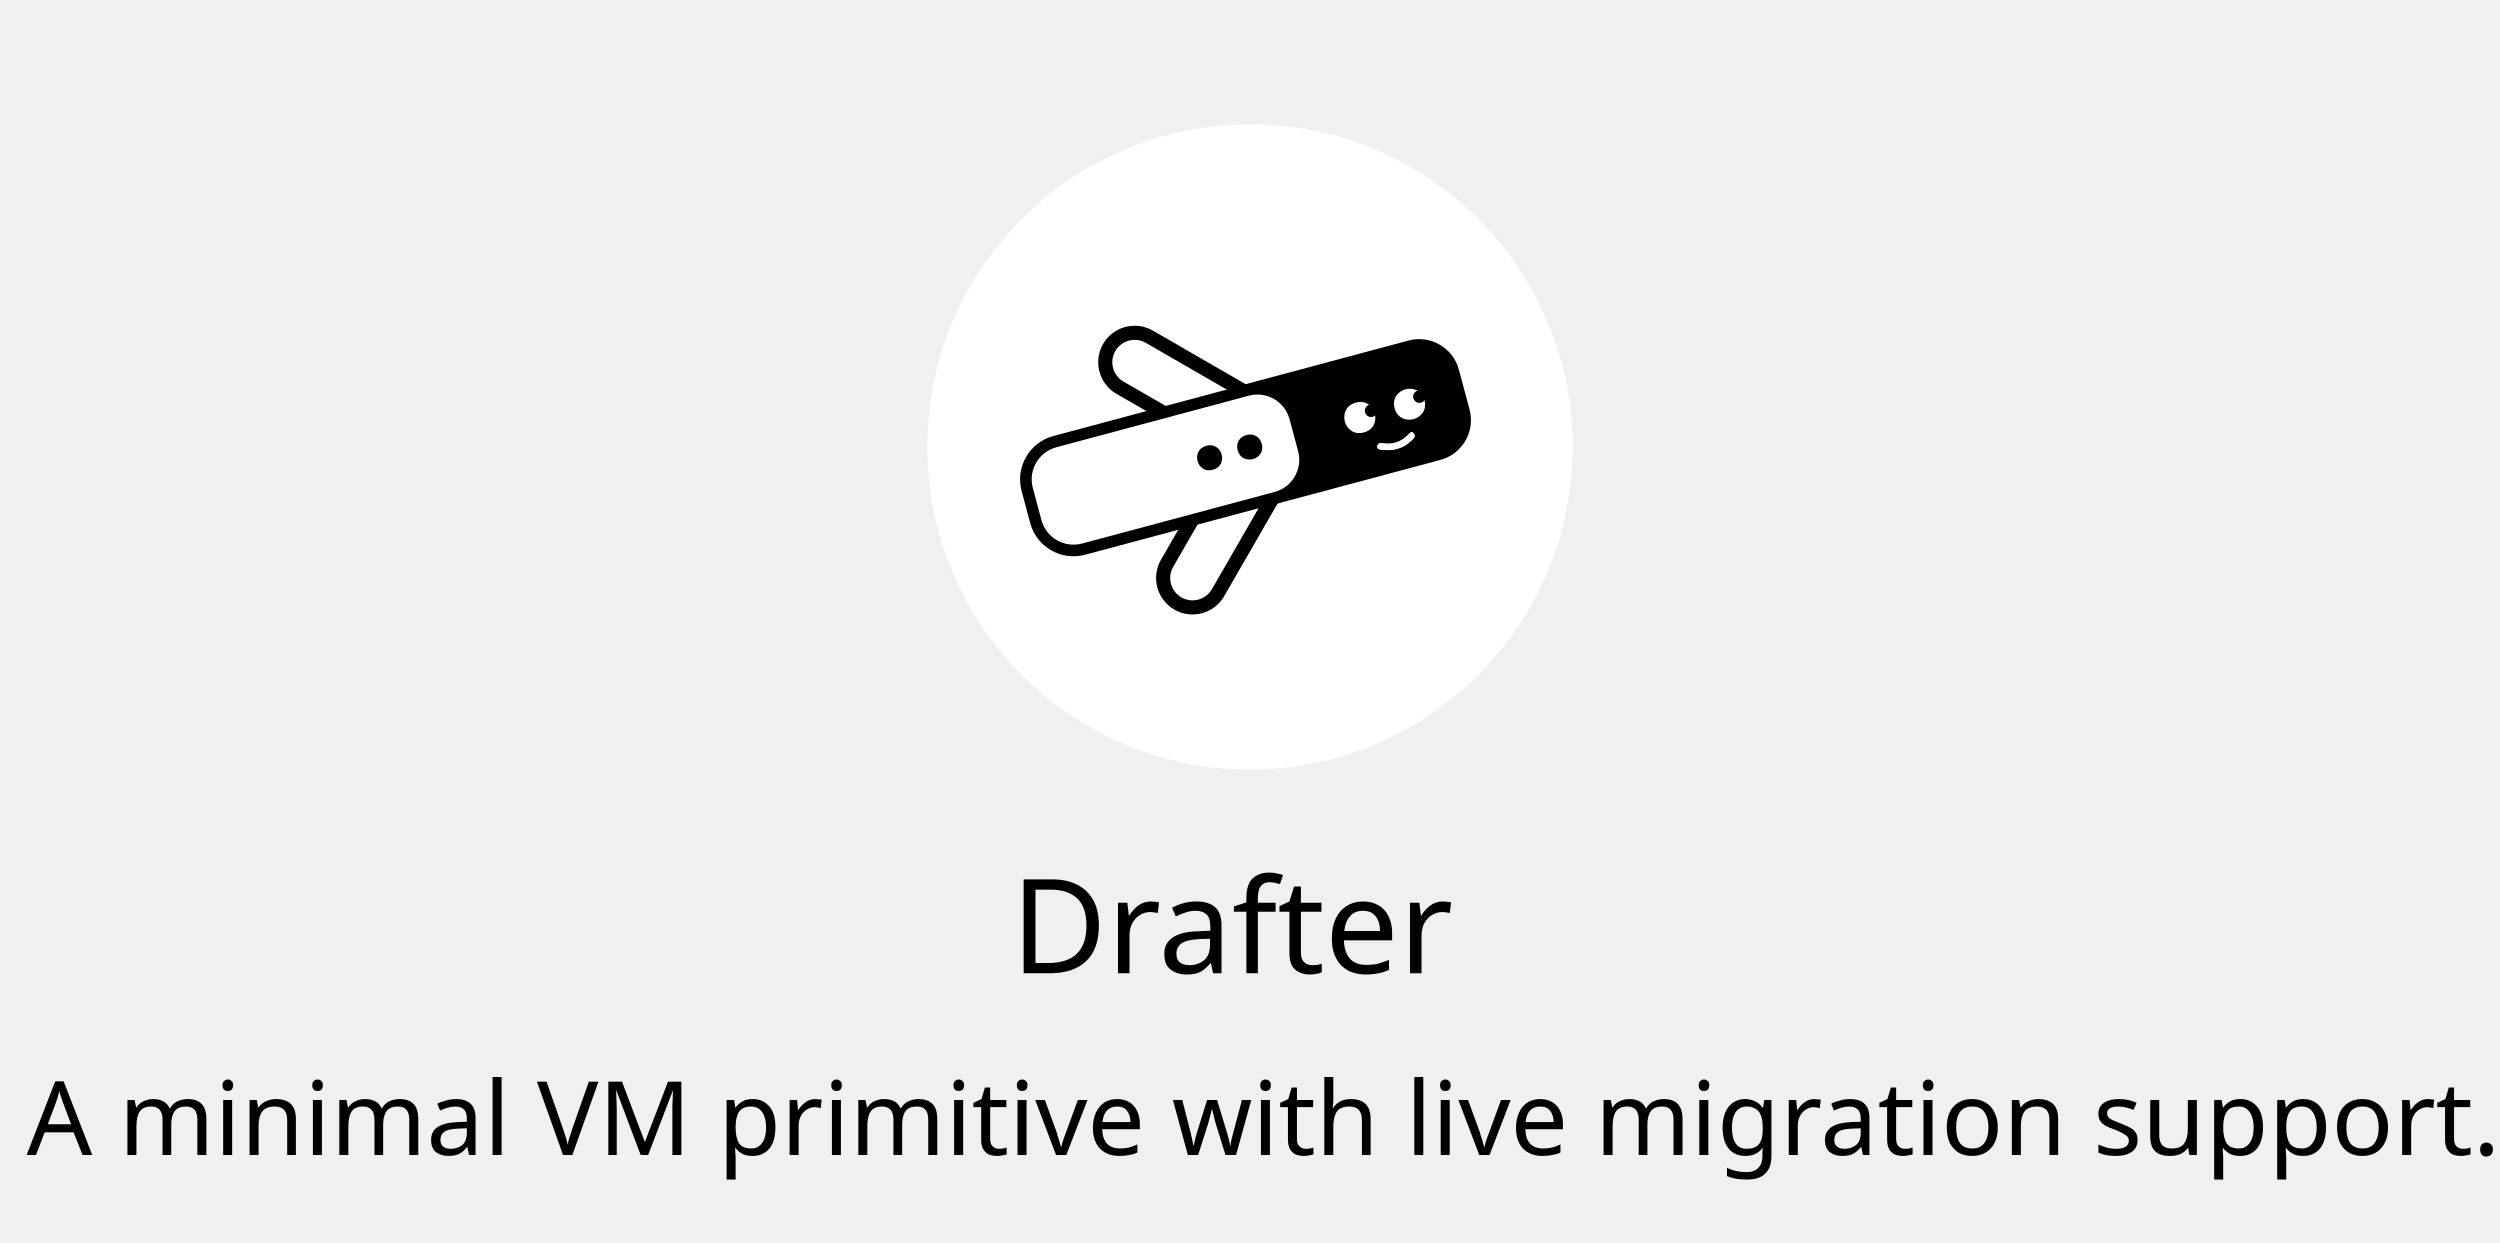
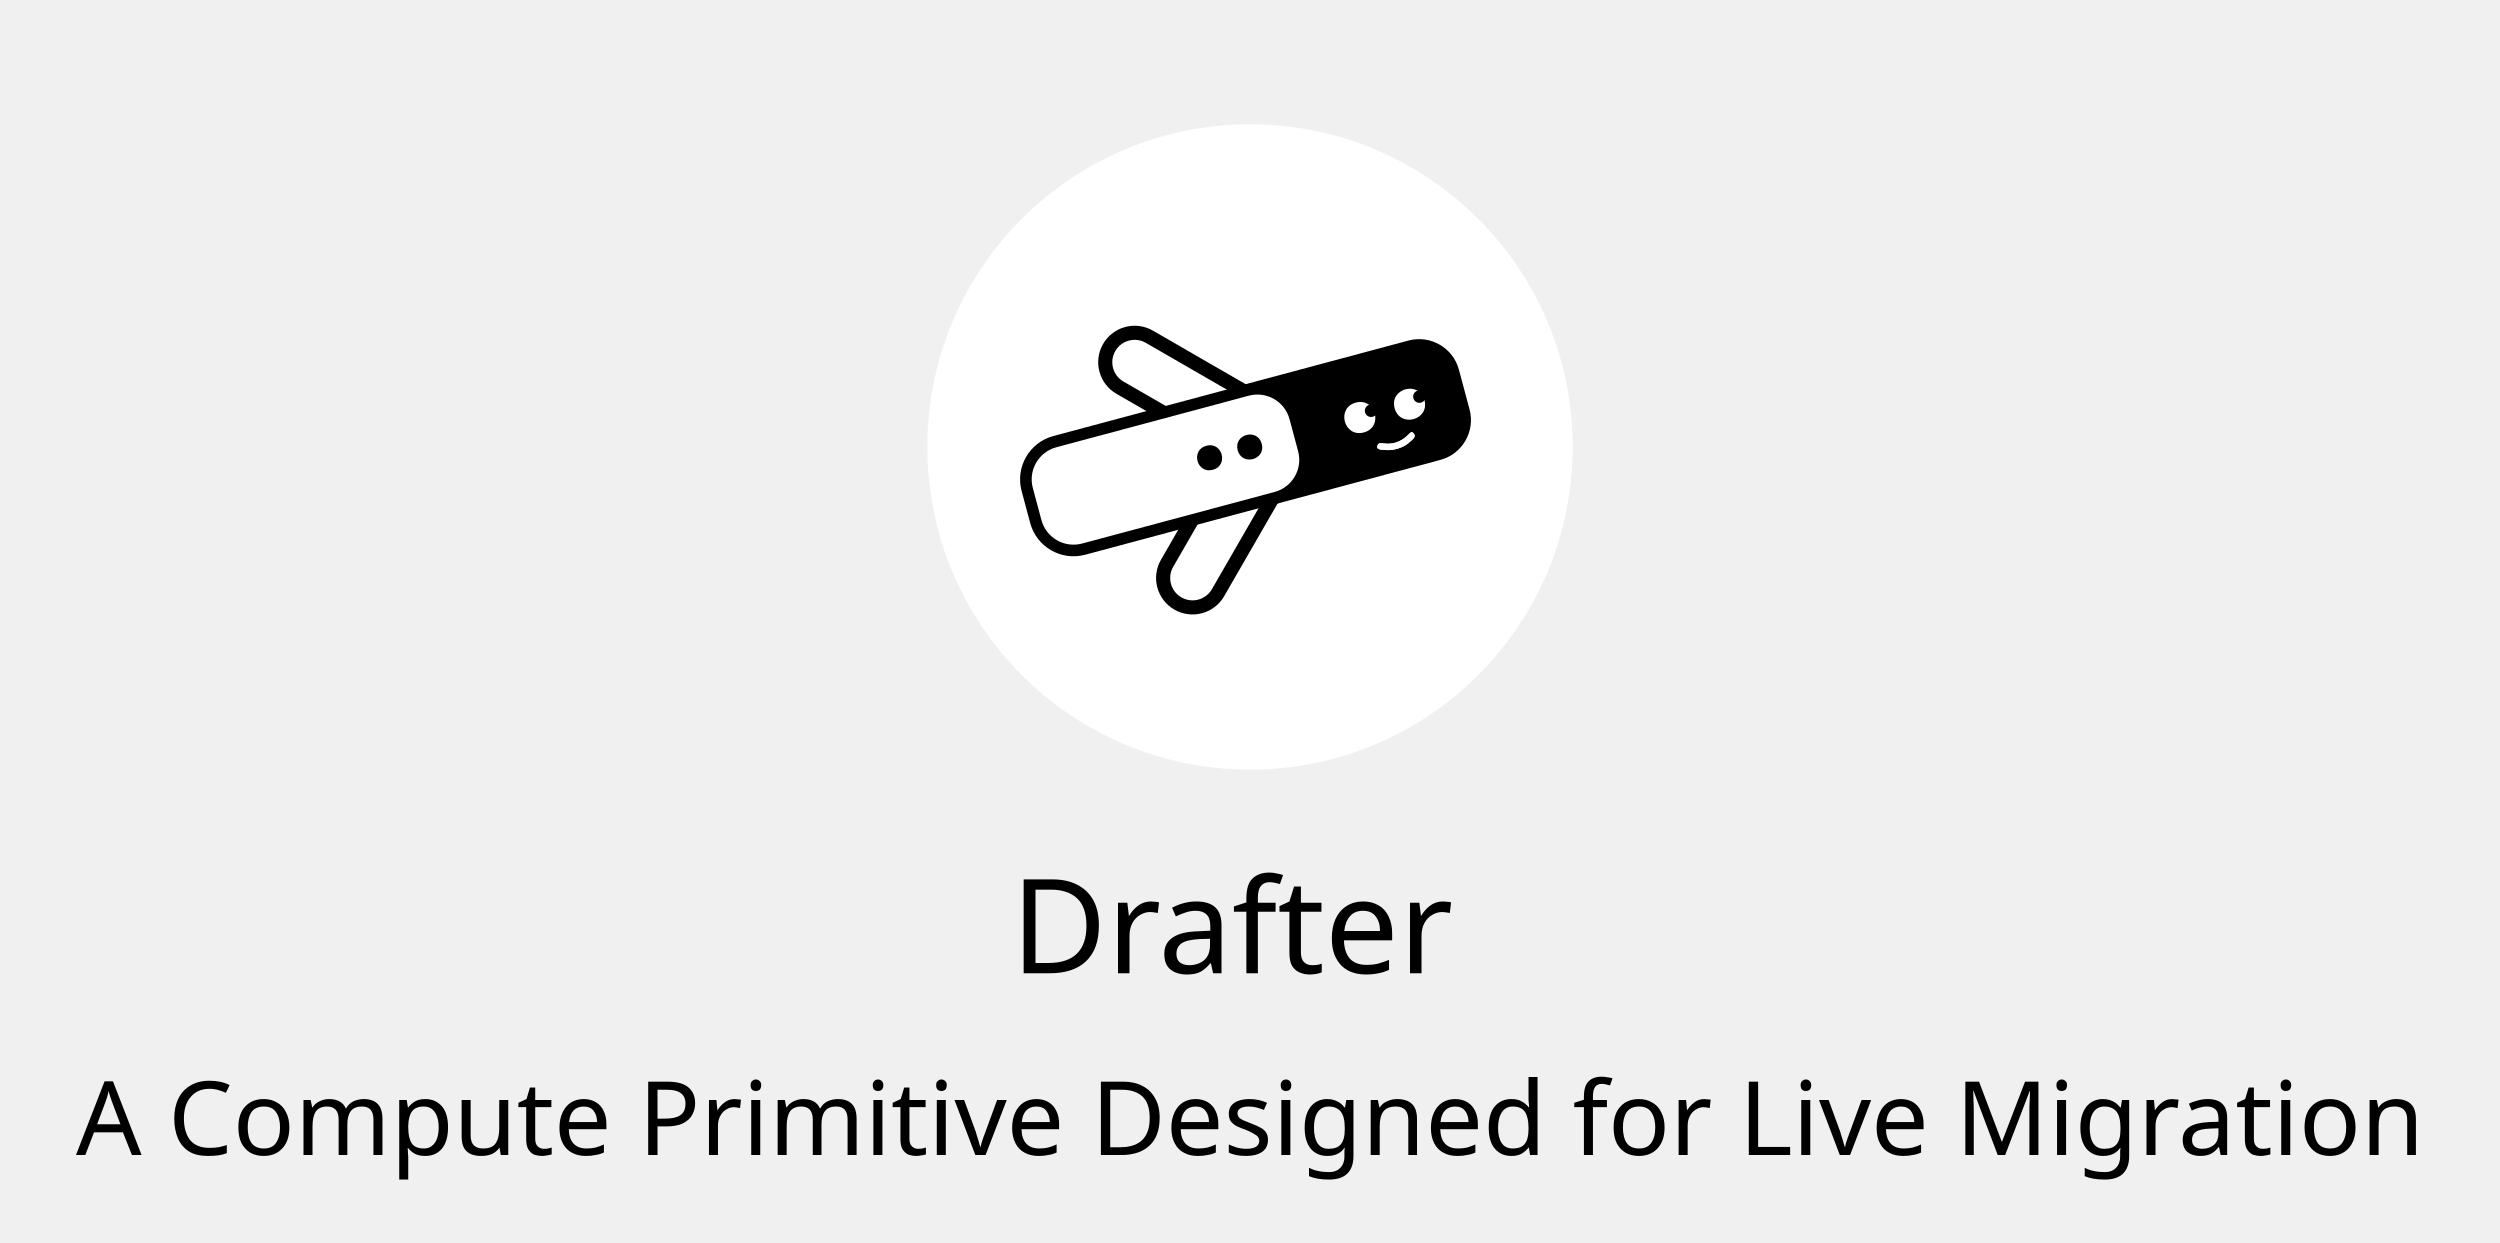
<svg xmlns="http://www.w3.org/2000/svg" width="474.997" height="236.13" viewBox="0 0 125.676 62.476" version="1.1" id="svg1" xml:space="preserve">
  <defs id="defs1">
    <filter style="color-interpolation-filters:sRGB" id="filter13" x="-0.153" y="-0.178" width="1.306" height="1.357">
      <feFlood result="flood" in="SourceGraphic" flood-opacity="0.729" flood-color="rgb(0,0,0)" id="feFlood12" />
      <feGaussianBlur result="blur" in="SourceGraphic" stdDeviation="3" id="feGaussianBlur12" />
      <feOffset result="offset" in="blur" dx="0" dy="0" id="feOffset12" />
      <feComposite result="comp1" operator="in" in="flood" in2="offset" id="feComposite12" />
      <feComposite result="comp2" operator="over" in="SourceGraphic" in2="comp1" id="feComposite13" />
    </filter>
    <filter style="color-interpolation-filters:sRGB" id="filter20" x="-0.173" y="-0.279" width="1.345" height="1.558">
      <feFlood result="flood" in="SourceGraphic" flood-opacity="0.73" flood-color="rgb(0,0,0)" id="feFlood19" />
      <feGaussianBlur result="blur" in="SourceGraphic" stdDeviation="3" id="feGaussianBlur19" />
      <feOffset result="offset" in="blur" dx="0" dy="0" id="feOffset19" />
      <feComposite result="comp1" operator="in" in="offset" in2="flood" id="feComposite19" />
      <feComposite result="comp2" operator="over" in="SourceGraphic" in2="comp1" id="feComposite20" />
    </filter>
    <filter style="color-interpolation-filters:sRGB" id="filter46" x="-0.051" y="-0.249" width="1.102" height="1.498">
      <feFlood result="flood" in="SourceGraphic" flood-opacity="0.729" flood-color="rgb(0,0,0)" id="feFlood45" />
      <feGaussianBlur result="blur" in="SourceGraphic" stdDeviation="1.4" id="feGaussianBlur45" />
      <feOffset result="offset" in="blur" dx="0" dy="0" id="feOffset45" />
      <feComposite result="comp1" operator="in" in="flood" in2="offset" id="feComposite45" />
      <feComposite result="comp2" operator="over" in="SourceGraphic" in2="comp1" id="feComposite46" />
    </filter>
    <filter style="color-interpolation-filters:sRGB;" id="filter13-3" x="-0.153" y="-0.178" width="1.306" height="1.357">
      <feFlood result="flood" in="SourceGraphic" flood-opacity="0.729" flood-color="rgb(0,0,0)" id="feFlood12-6" />
      <feGaussianBlur result="blur" in="SourceGraphic" stdDeviation="3" id="feGaussianBlur12-7" />
      <feOffset result="offset" in="blur" dx="0" dy="0" id="feOffset12-5" />
      <feComposite result="comp1" operator="in" in="flood" in2="offset" id="feComposite12-3" />
      <feComposite result="comp2" operator="over" in="SourceGraphic" in2="comp1" id="feComposite13-5" />
    </filter>
    <filter style="color-interpolation-filters:sRGB;" id="filter20-6" x="-0.173" y="-0.279" width="1.345" height="1.558">
      <feFlood result="flood" in="SourceGraphic" flood-opacity="0.73" flood-color="rgb(0,0,0)" id="feFlood19-2" />
      <feGaussianBlur result="blur" in="SourceGraphic" stdDeviation="3" id="feGaussianBlur19-9" />
      <feOffset result="offset" in="blur" dx="0" dy="0" id="feOffset19-1" />
      <feComposite result="comp1" operator="in" in="offset" in2="flood" id="feComposite19-2" />
      <feComposite result="comp2" operator="over" in="SourceGraphic" in2="comp1" id="feComposite20-7" />
    </filter>
    <filter style="color-interpolation-filters:sRGB;" id="filter46-0" x="-0.051" y="-0.249" width="1.102" height="1.498">
      <feFlood result="flood" in="SourceGraphic" flood-opacity="0.729" flood-color="rgb(0,0,0)" id="feFlood45-9" />
      <feGaussianBlur result="blur" in="SourceGraphic" stdDeviation="1.4" id="feGaussianBlur45-3" />
      <feOffset result="offset" in="blur" dx="0" dy="0" id="feOffset45-6" />
      <feComposite result="comp1" operator="in" in="flood" in2="offset" id="feComposite45-0" />
      <feComposite result="comp2" operator="over" in="SourceGraphic" in2="comp1" id="feComposite46-6" />
    </filter>
  </defs>
  <g id="layer1" transform="translate(-47.64134,-22.43695)">
    <text xml:space="preserve" style="font-size:6.603px;font-family:'-apple-system', BlinkMacSystemFont, 'Segoe UI', 'Noto Sans', Helvetica, Arial, sans-serif, 'Apple Color Emoji', 'Segoe UI Emoji';fill:#000000;fill-opacity:1;stroke:none;stroke-width:6.949;paint-order:stroke markers fill" x="98.459" y="71.365" id="text1">
      <tspan id="tspan1" style="font-style:normal;font-variant:normal;font-weight:500;font-stretch:normal;font-family:'-apple-system', BlinkMacSystemFont, 'Segoe UI', 'Noto Sans', Helvetica, Arial, sans-serif, 'Apple Color Emoji', 'Segoe UI Emoji';fill:#000000;fill-opacity:1;stroke:none;stroke-width:6.949" x="98.459" y="71.365">Drafter</tspan>
    </text>
-     <text xml:space="preserve" style="font-size:5.149px;font-family:'-apple-system', BlinkMacSystemFont, 'Segoe UI', 'Noto Sans', Helvetica, Arial, sans-serif, 'Apple Color Emoji', 'Segoe UI Emoji';fill:#000000;fill-opacity:1;stroke:none;stroke-width:5.418;paint-order:stroke markers fill" x="47.641" y="80.502" id="text2">
-       <tspan id="tspan2" style="font-style:normal;font-variant:normal;font-weight:normal;font-stretch:normal;font-family:'-apple-system', BlinkMacSystemFont, 'Segoe UI', 'Noto Sans', Helvetica, Arial, sans-serif, 'Apple Color Emoji', 'Segoe UI Emoji';fill:#000000;fill-opacity:1;stroke:none;stroke-width:5.418" x="47.641" y="80.502"> A minimal VM primitive with live migration support. </tspan>
+     <text xml:space="preserve" style="font-size:5.149px;font-family:'-apple-system', BlinkMacSystemFont, 'Segoe UI', 'Noto Sans', Helvetica, Arial, sans-serif, 'Apple Color Emoji', 'Segoe UI Emoji';fill:#000000;fill-opacity:1;stroke:none;stroke-width:5.418;paint-order:stroke markers fill" x="51.462" y="80.502" id="text2">
+       <tspan id="tspan2" style="font-style:normal;font-variant:normal;font-weight:normal;font-stretch:normal;font-family:'-apple-system', BlinkMacSystemFont, 'Segoe UI', 'Noto Sans', Helvetica, Arial, sans-serif, 'Apple Color Emoji', 'Segoe UI Emoji';fill:#000000;fill-opacity:1;stroke:none;stroke-width:5.418" x="51.462" y="80.502">A Compute Primitive Designed for Live Migration </tspan>
    </text>
    <g id="layer1-2" transform="matrix(0.2394851,0,0,0.2394851,85.70423,9.675471)">
      <circle style="fill:#ffffff;fill-opacity:1;stroke:none;stroke-width:0.034;-inkscape-stroke:none;stop-color:#000000" id="path10324-6" cx="103.452" cy="147.108" r="67.733" />
      <g id="g9-1" transform="matrix(1.241029,-0.3325325,0.3325325,1.241029,-88.37971,3.089557)">
        <g id="g3-8" transform="translate(2.368991,-0.1906314)" style="stroke:#ffffff;stroke-width:3.341;stroke-dasharray:none;stroke-opacity:1;paint-order:stroke markers fill">
          <g id="g1-7" transform="translate(0,-13.45596)">
            <path d="m 101.978,150.472 c -3.711,0 -6.728,3.017 -6.728,6.728 v 6.728 c 0,3.711 3.017,6.728 6.728,6.728 h 40.368 c 3.711,0 6.728,-3.017 6.728,-6.728 v -6.728 c 0,-3.711 -3.017,-6.728 -6.728,-6.728 z m 29.435,7.569 c 3.372,-0.008 3.372,5.054 0,5.046 -3.372,0.008 -3.372,-5.054 0,-5.046 z m 5.887,2.523 c 0,-3.364 5.046,-3.364 5.046,0 0,3.364 -5.046,3.364 -5.046,0 z" id="path3-9" style="stroke:#ffffff;stroke-width:3.341;stroke-dasharray:none;stroke-opacity:1;paint-order:stroke markers fill" />
            <ellipse style="fill:#ffffff;fill-opacity:1;stroke:none;stroke-width:5.843;stroke-dasharray:none;stroke-opacity:1;paint-order:stroke markers fill" id="ellipse51-2" ry="1.283" rx="1.372" cy="160.86" cx="131.308" />
            <ellipse style="fill:#ffffff;fill-opacity:1;stroke:none;stroke-width:5.843;stroke-dasharray:none;stroke-opacity:1;paint-order:stroke markers fill" id="ellipse52-0" ry="1.283" rx="1.372" cy="160.269" cx="139.578" />
          </g>
          <path d="m 121.417,149.495 c 1.425,-1.425 1.425,-3.74 0,-5.166 l -18.245,-18.245 c -1.425,-1.425 -3.74,-1.425 -5.166,0 -1.425,1.425 -1.425,3.74 0,5.166 L 110.037,143.269 H 85.358 c -2.018,0 -3.649,1.631 -3.649,3.649 0,2.018 1.631,3.649 3.649,3.649 H 110.025 l -12.008,12.019 c -1.425,1.425 -1.425,3.74 0,5.166 1.425,1.425 3.741,1.426 5.166,0 z" id="path1-2" style="fill:#ffffff;stroke:#000000;stroke-width:4.612;stroke-dasharray:none;stroke-opacity:1;paint-order:stroke markers fill" transform="translate(-2.36899,0.1906315)" />
          <g id="g2-3" transform="matrix(1.135741,0,0,1.135741,19.09738,-30.8241)">
            <path d="m 55.613,149.498 c -2.636,0 -4.779,2.143 -4.779,4.779 v 4.779 c 0,2.636 2.143,4.779 4.779,4.779 h 28.674 c 2.636,0 4.779,-2.143 4.779,-4.779 v -4.779 c 0,-2.636 -2.143,-4.779 -4.779,-4.779 z m 20.908,5.376 c 2.394,-0.005 2.394,3.589 0,3.584 -2.394,0.005 -2.394,-3.589 0,-3.584 z m 4.182,1.792 c 0,-2.39 3.584,-2.39 3.584,0 0,2.39 -3.584,2.39 -3.584,0 z" id="path2-7" style="fill:#ffffff;fill-opacity:1;stroke:#000000;stroke-width:3.341;stroke-dasharray:none;stroke-opacity:1;paint-order:stroke markers fill" />
            <ellipse style="fill:#000000;fill-opacity:1;stroke:none;stroke-width:5.843;stroke-dasharray:none;stroke-opacity:1;paint-order:stroke markers fill" id="ellipse53-5" ry="1.283" rx="1.372" cy="156.716" cx="82.352" />
            <ellipse style="fill:#000000;fill-opacity:1;stroke:none;stroke-width:5.843;stroke-dasharray:none;stroke-opacity:1;paint-order:stroke markers fill" id="ellipse54-9" ry="1.283" rx="1.372" cy="156.537" cx="76.438" />
          </g>
        </g>
        <path id="path9-2" style="fill:#ffffff;stroke:none;stroke-width:1.256;stroke-opacity:1;paint-order:stroke markers fill" d="m 137.392,143.095 c 0.27,0.4 -0.027,0.744 -0.993,1.525 -0.838,0.678 -2.198,1.116 -3.284,1.093 -1.05,-0.022 -1.864,-0.056 -1.747,-0.613 0.227,-1.086 1.182,-0.003 3.105,-0.652 2.177,-0.735 2.259,-2.33 2.92,-1.352 z" transform="rotate(15,106.3669,163.6597)" />
        <path id="path10-2" style="fill:#ffffff;stroke:none;stroke-width:1.256;stroke-opacity:1;paint-order:stroke markers fill" d="m 137.392,143.095 c 0.27,0.4 -0.027,0.744 -0.993,1.525 -0.838,0.678 -2.198,1.116 -3.284,1.093 -1.05,-0.022 -1.864,-0.056 -1.747,-0.613 0.227,-1.086 1.182,-0.003 3.105,-0.652 2.177,-0.735 2.259,-2.33 2.92,-1.352 z" transform="rotate(15,106.3669,163.6597)" />
        <circle style="fill:#000000;fill-opacity:1;stroke:none;stroke-width:3.341;stroke-opacity:1;paint-order:stroke markers fill" id="path11-8" cx="138.248" cy="136.973" r="1.021" transform="rotate(15,106.3669,163.6597)" />
        <circle style="fill:#000000;fill-opacity:1;stroke:none;stroke-width:3.341;stroke-opacity:1;paint-order:stroke markers fill" id="circle12-9" cx="130.357" cy="139.283" r="1.021" transform="rotate(15,106.3669,163.6597)" />
      </g>
    </g>
  </g>
</svg>
